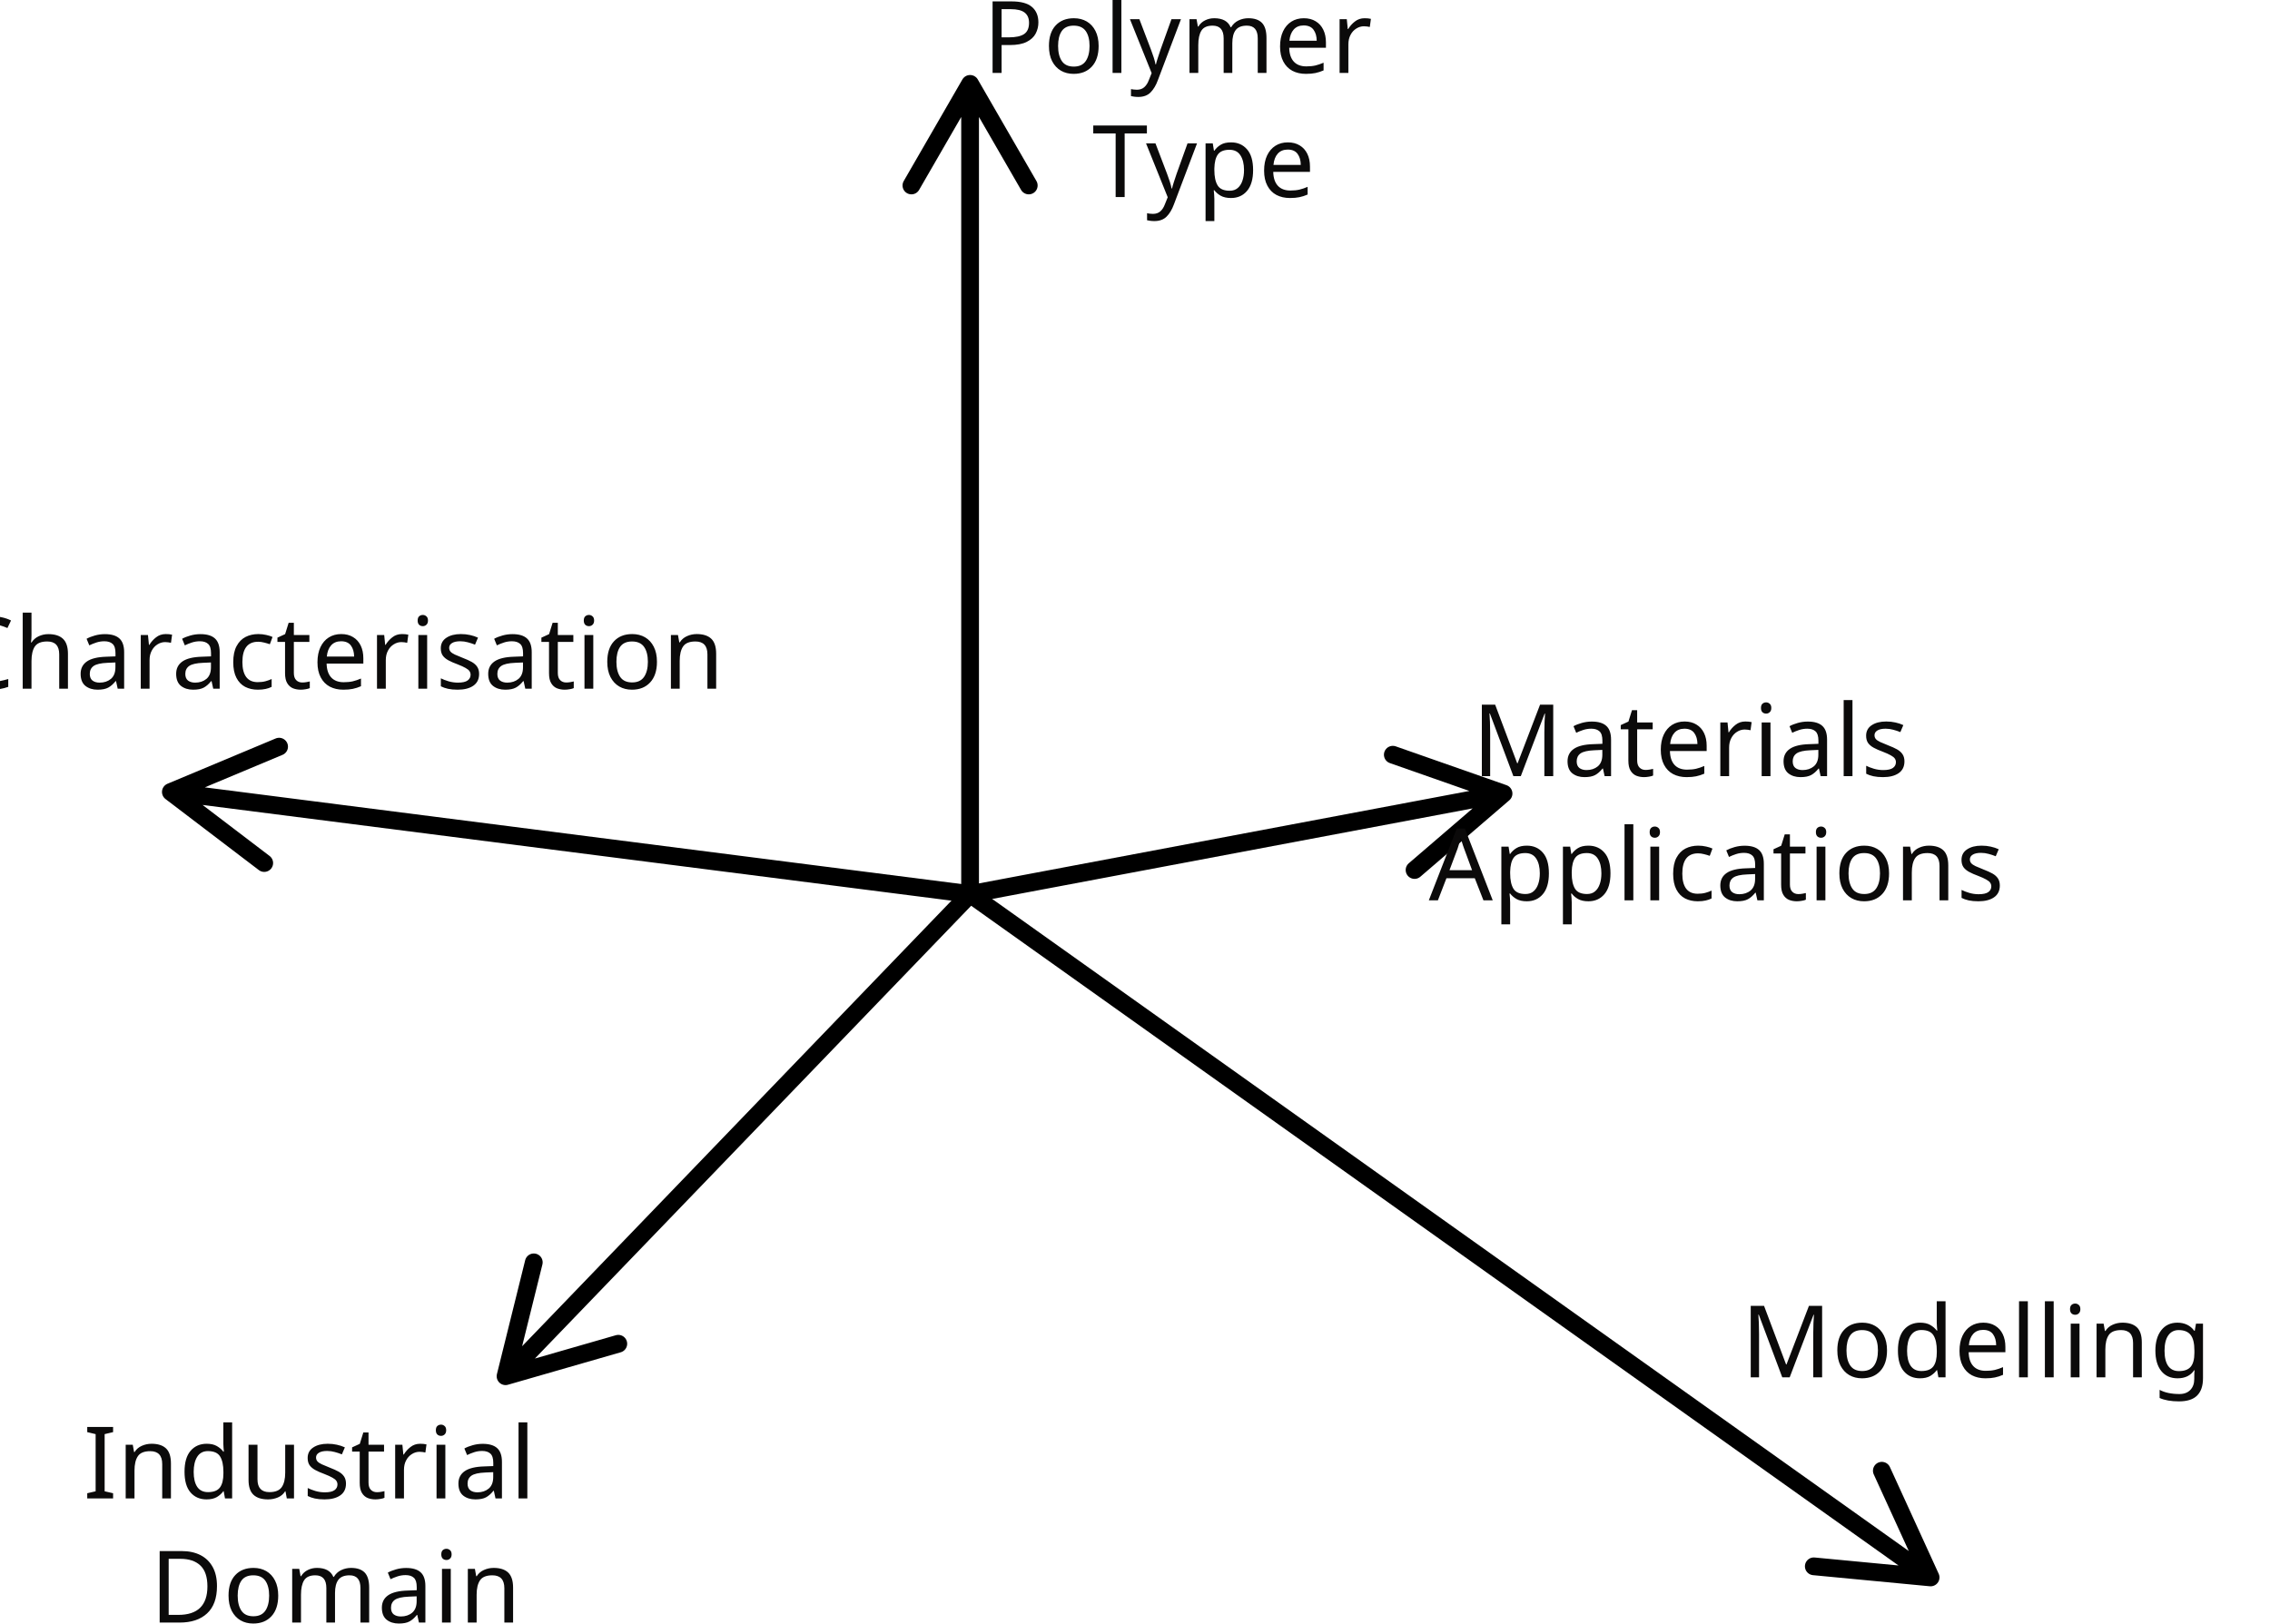
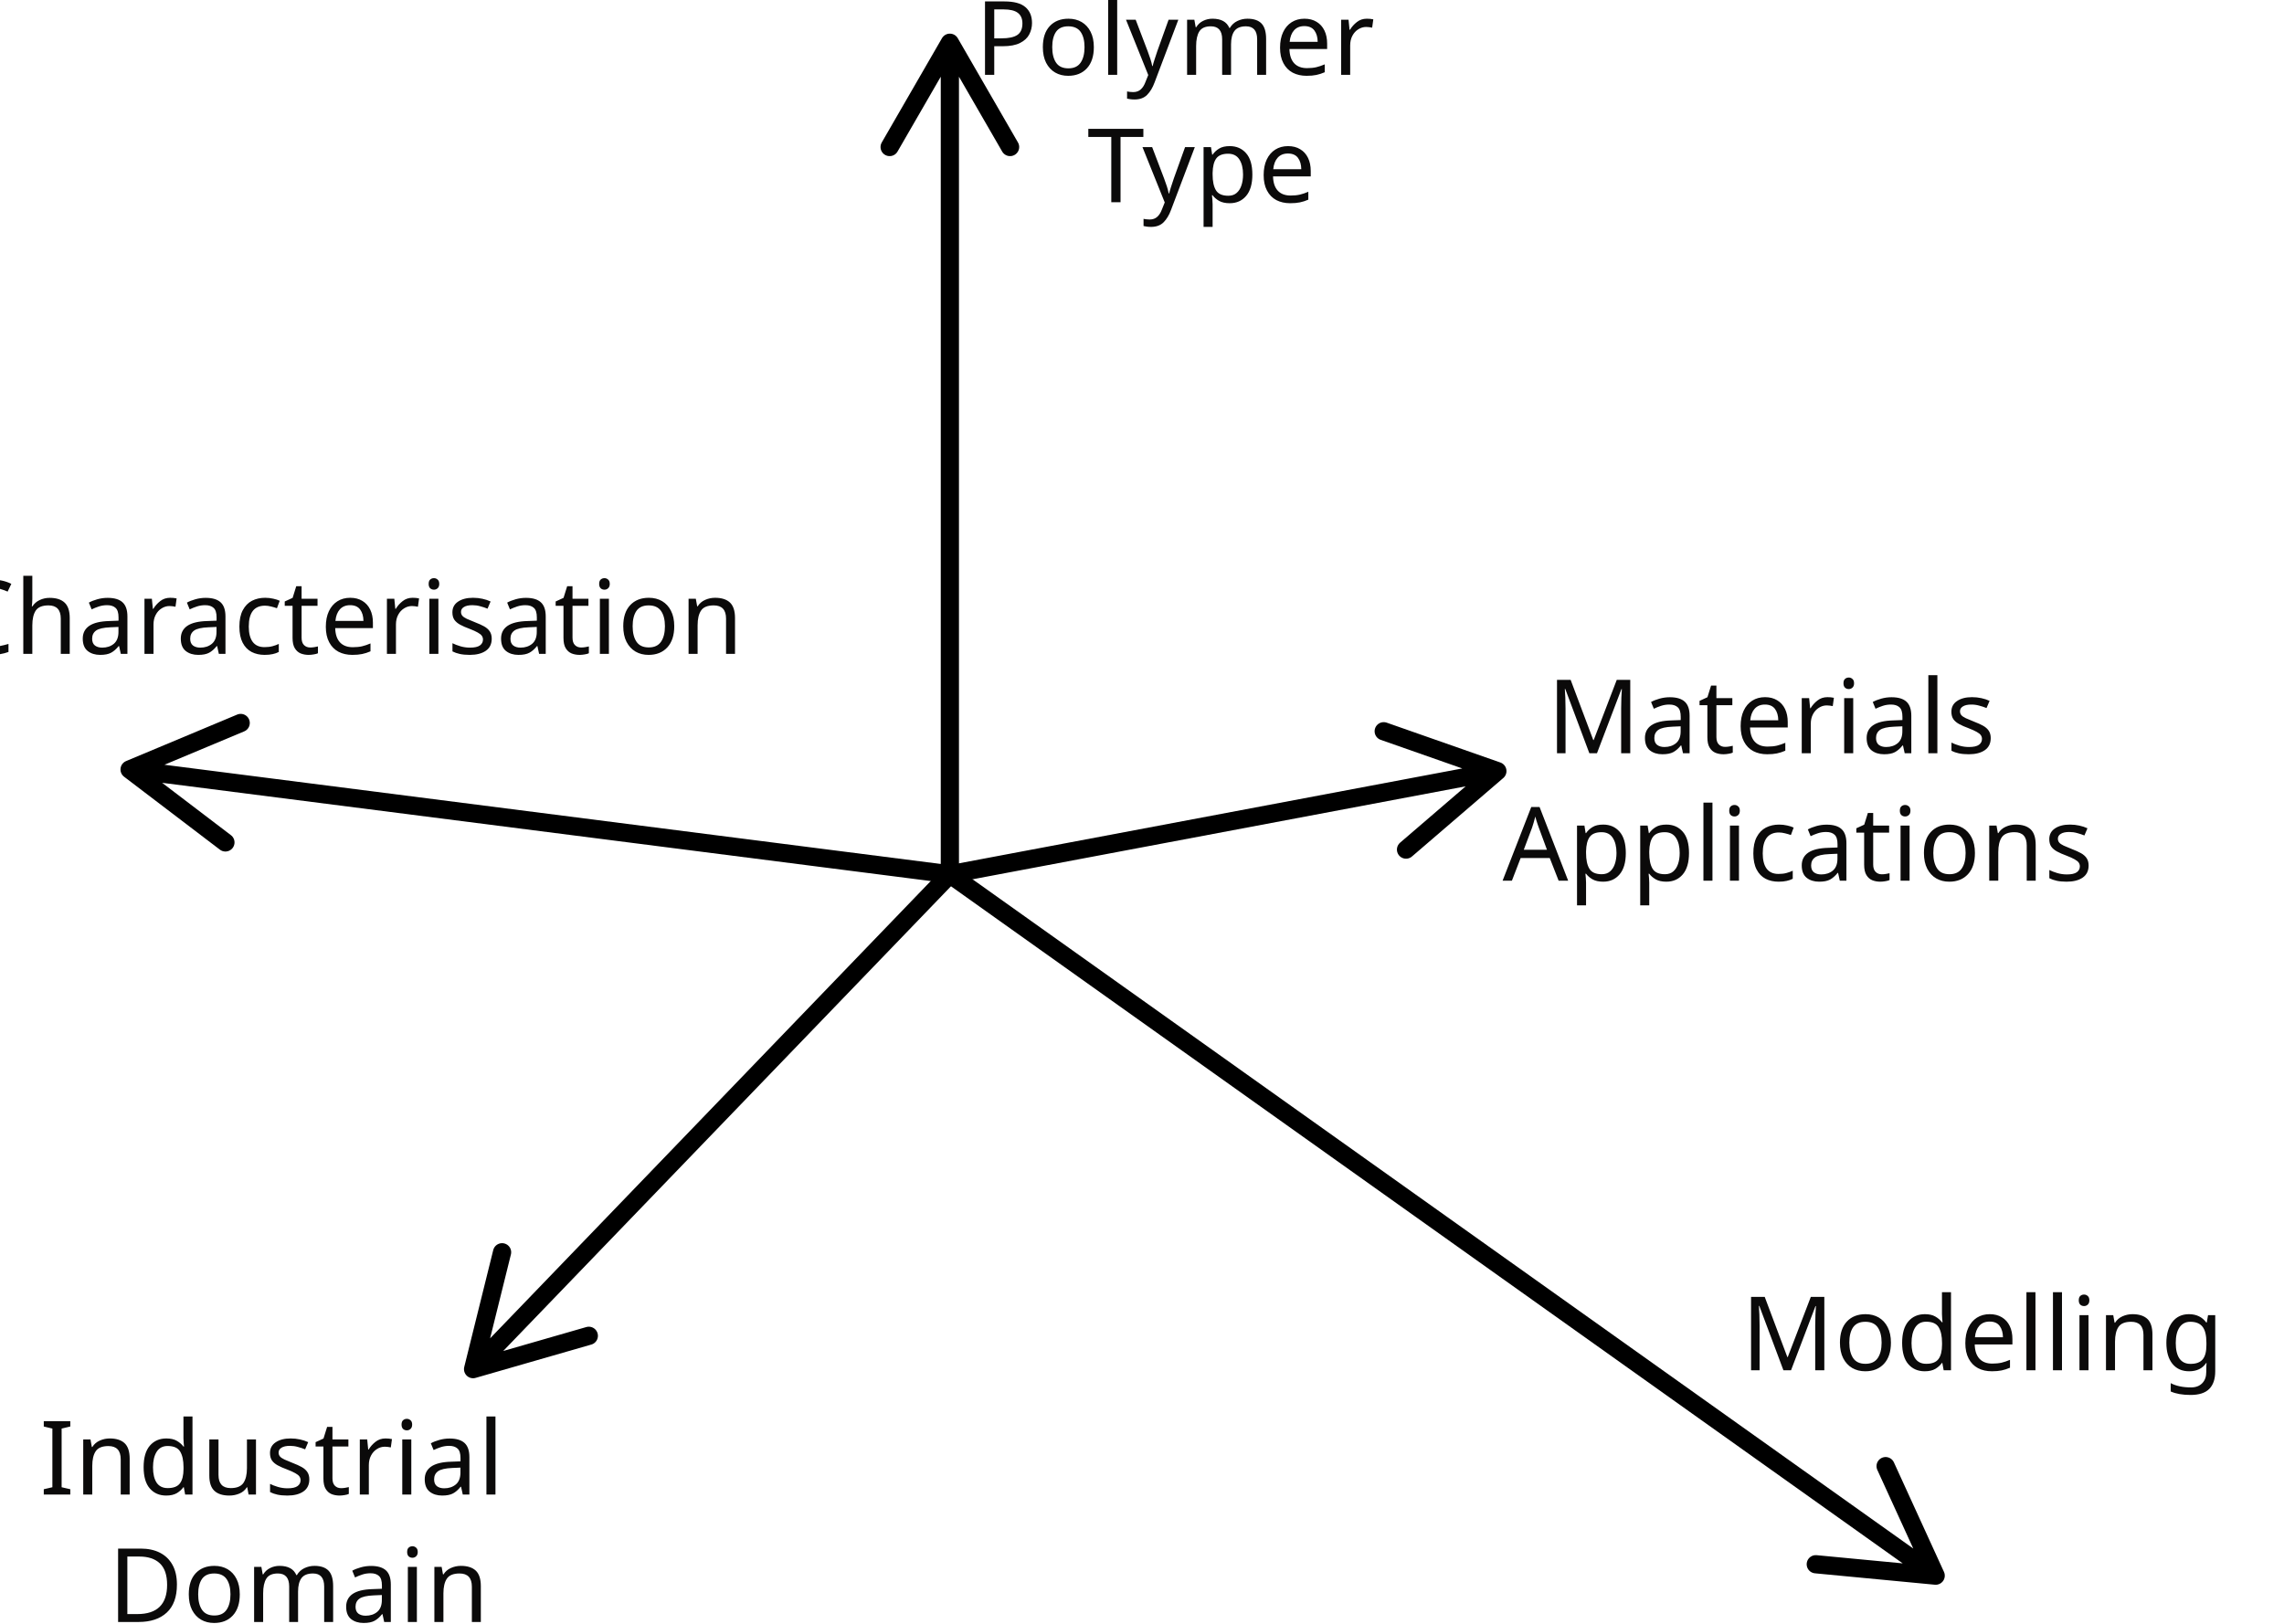
- <svg xmlns="http://www.w3.org/2000/svg" width="511.805mm" height="366.199mm" viewBox="0 0 511.805 366.199" version="1.1" id="svg5">
+ <svg xmlns="http://www.w3.org/2000/svg" width="501.751mm" height="356.674mm" viewBox="0 0 501.751 356.674" version="1.1" id="svg5">
  <defs id="defs2" />
-   <g id="layer1" transform="translate(126.3546,-37.45066)">
+   <g id="layer1" transform="translate(116.3004,-46.97567)">
    <path id="path1436" style="fill:none;stroke:#000000;stroke-width:4;stroke-linecap:round;stroke-linejoin:round;stroke-miterlimit:4;stroke-dasharray:none;stroke-dashoffset:2.45" d="M 92.366,239.089 212.643,216.411 m -20.066,17.246 20.066,-17.246 -24.968,-8.755" />
    <path id="path1915" style="fill:none;stroke:#000000;stroke-width:4;stroke-linecap:round;stroke-linejoin:round;stroke-miterlimit:4;stroke-dasharray:none;stroke-dashoffset:2.45" d="M 92.366,239.089 V 56.367 M 105.595,79.28 92.366,56.367 79.136,79.28" />
    <path id="path1917" style="fill:none;stroke:#000000;stroke-width:4;stroke-linecap:round;stroke-linejoin:round;stroke-miterlimit:4;stroke-dasharray:none;stroke-dashoffset:2.45" d="M 92.366,239.089 -12.373,347.819 m 6.369,-25.68 -6.369,25.68 25.424,-7.324" />
    <path id="path1919" style="fill:none;stroke:#000000;stroke-width:4;stroke-linecap:round;stroke-linejoin:round;stroke-miterlimit:4;stroke-dasharray:none;stroke-dashoffset:2.45" d="M 92.366,239.089 -87.832,216.054 m 24.406,-10.217 -24.406,10.217 21.051,16.028" />
    <path id="path1921" style="fill:none;stroke:#000000;stroke-width:4;stroke-linecap:round;stroke-linejoin:round;stroke-miterlimit:4;stroke-dasharray:none;stroke-dashoffset:2.45" d="M 92.366,239.089 308.931,393.197 m -26.339,-2.506 26.339,2.506 -10.999,-24.064" />
-     <text xml:space="preserve" style="font-style:normal;font-variant:normal;font-weight:normal;font-stretch:normal;font-size:22.578px;line-height:124%;font-family:'Arial Rounded MT Bold';-inkscape-font-specification:'Arial Rounded MT Bold, ';text-align:center;text-anchor:middle;fill:#0b0a0a;fill-opacity:1;stroke:none;stroke-width:4;stroke-linecap:round;stroke-linejoin:round;stroke-miterlimit:4;stroke-dasharray:none;stroke-dashoffset:2.45" x="159.712" y="53.888" id="text3337">
-       <tspan id="tspan3335" style="font-style:normal;font-variant:normal;font-weight:normal;font-stretch:normal;font-size:22.578px;font-family:'Arial Rounded MT Bold';-inkscape-font-specification:'Arial Rounded MT Bold, ';fill:#0b0a0a;fill-opacity:1;stroke:none;stroke-width:4" x="159.712" y="53.888">Polymer</tspan>
-       <tspan style="font-style:normal;font-variant:normal;font-weight:normal;font-stretch:normal;font-size:22.578px;font-family:'Arial Rounded MT Bold';-inkscape-font-specification:'Arial Rounded MT Bold, ';fill:#0b0a0a;fill-opacity:1;stroke:none;stroke-width:4" x="159.712" y="81.884" id="tspan3339">Type</tspan>
+     <text xml:space="preserve" style="font-style:normal;font-variant:normal;font-weight:normal;font-stretch:normal;font-size:22.578px;line-height:124%;font-family:'Arial Rounded MT Bold';-inkscape-font-specification:'Arial Rounded MT Bold, ';text-align:center;text-anchor:middle;fill:#0b0a0a;fill-opacity:1;stroke:none;stroke-width:4;stroke-linecap:round;stroke-linejoin:round;stroke-miterlimit:4;stroke-dasharray:none;stroke-dashoffset:2.45" x="162.358" y="63.413" id="text3337">
+       <tspan id="tspan3335" style="font-style:normal;font-variant:normal;font-weight:normal;font-stretch:normal;font-size:22.578px;font-family:'Arial Rounded MT Bold';-inkscape-font-specification:'Arial Rounded MT Bold, ';fill:#0b0a0a;fill-opacity:1;stroke:none;stroke-width:4" x="162.358" y="63.413">Polymer</tspan>
+       <tspan style="font-style:normal;font-variant:normal;font-weight:normal;font-stretch:normal;font-size:22.578px;font-family:'Arial Rounded MT Bold';-inkscape-font-specification:'Arial Rounded MT Bold, ';fill:#0b0a0a;fill-opacity:1;stroke:none;stroke-width:4" x="162.358" y="91.409" id="tspan3339">Type</tspan>
    </text>
-     <text xml:space="preserve" style="font-style:normal;font-variant:normal;font-weight:normal;font-stretch:normal;font-size:22.578px;line-height:124%;font-family:'Arial Rounded MT Bold';-inkscape-font-specification:'Arial Rounded MT Bold, ';text-align:center;text-anchor:middle;fill:#0b0a0a;fill-opacity:1;stroke:none;stroke-width:4;stroke-linecap:round;stroke-linejoin:round;stroke-miterlimit:4;stroke-dasharray:none;stroke-dashoffset:2.45" x="275.35" y="212.493" id="text7695">
-       <tspan style="font-style:normal;font-variant:normal;font-weight:normal;font-stretch:normal;font-size:22.578px;font-family:'Arial Rounded MT Bold';-inkscape-font-specification:'Arial Rounded MT Bold, ';fill:#0b0a0a;fill-opacity:1;stroke:none;stroke-width:4" x="275.35" y="212.493" id="tspan7693">Materials</tspan>
-       <tspan style="font-style:normal;font-variant:normal;font-weight:normal;font-stretch:normal;font-size:22.578px;font-family:'Arial Rounded MT Bold';-inkscape-font-specification:'Arial Rounded MT Bold, ';fill:#0b0a0a;fill-opacity:1;stroke:none;stroke-width:4" x="275.35" y="240.49" id="tspan10729">Applications</tspan>
+     <text xml:space="preserve" style="font-style:normal;font-variant:normal;font-weight:normal;font-stretch:normal;font-size:22.578px;line-height:124%;font-family:'Arial Rounded MT Bold';-inkscape-font-specification:'Arial Rounded MT Bold, ';text-align:center;text-anchor:middle;fill:#0b0a0a;fill-opacity:1;stroke:none;stroke-width:4;stroke-linecap:round;stroke-linejoin:round;stroke-miterlimit:4;stroke-dasharray:none;stroke-dashoffset:2.45" x="293.342" y="212.493" id="text7695">
+       <tspan style="font-style:normal;font-variant:normal;font-weight:normal;font-stretch:normal;font-size:22.578px;font-family:'Arial Rounded MT Bold';-inkscape-font-specification:'Arial Rounded MT Bold, ';fill:#0b0a0a;fill-opacity:1;stroke:none;stroke-width:4" x="293.342" y="212.493" id="tspan7693">Materials</tspan>
+       <tspan style="font-style:normal;font-variant:normal;font-weight:normal;font-stretch:normal;font-size:22.578px;font-family:'Arial Rounded MT Bold';-inkscape-font-specification:'Arial Rounded MT Bold, ';fill:#0b0a0a;fill-opacity:1;stroke:none;stroke-width:4" x="293.342" y="240.49" id="tspan10729">Applications</tspan>
    </text>
    <text xml:space="preserve" style="font-style:normal;font-variant:normal;font-weight:normal;font-stretch:normal;font-size:22.578px;line-height:124%;font-family:'Arial Rounded MT Bold';-inkscape-font-specification:'Arial Rounded MT Bold, ';text-align:center;text-anchor:middle;fill:#0b0a0a;fill-opacity:1;stroke:none;stroke-width:4;stroke-linecap:round;stroke-linejoin:round;stroke-miterlimit:4;stroke-dasharray:none;stroke-dashoffset:2.45" x="333.901" y="348.069" id="text7701">
      <tspan style="font-style:normal;font-variant:normal;font-weight:normal;font-stretch:normal;font-size:22.578px;font-family:'Arial Rounded MT Bold';-inkscape-font-specification:'Arial Rounded MT Bold, ';fill:#0b0a0a;fill-opacity:1;stroke:none;stroke-width:4" x="333.901" y="348.069" id="tspan7699">Modelling</tspan>
    </text>
    <text xml:space="preserve" style="font-style:normal;font-variant:normal;font-weight:normal;font-stretch:normal;font-size:22.578px;line-height:124%;font-family:'Arial Rounded MT Bold';-inkscape-font-specification:'Arial Rounded MT Bold, ';text-align:center;text-anchor:middle;fill:#0b0a0a;fill-opacity:1;stroke:none;stroke-width:4;stroke-linecap:round;stroke-linejoin:round;stroke-miterlimit:4;stroke-dasharray:none;stroke-dashoffset:2.45" x="-36.019" y="375.377" id="text7707">
      <tspan style="font-style:normal;font-variant:normal;font-weight:normal;font-stretch:normal;font-size:22.578px;font-family:'Arial Rounded MT Bold';-inkscape-font-specification:'Arial Rounded MT Bold, ';fill:#0b0a0a;fill-opacity:1;stroke:none;stroke-width:4" x="-36.019" y="375.377" id="tspan7705">Industrial</tspan>
      <tspan style="font-style:normal;font-variant:normal;font-weight:normal;font-stretch:normal;font-size:22.578px;font-family:'Arial Rounded MT Bold';-inkscape-font-specification:'Arial Rounded MT Bold, ';fill:#0b0a0a;fill-opacity:1;stroke:none;stroke-width:4" x="-36.019" y="403.374" id="tspan17551">Domain</tspan>
    </text>
-     <text xml:space="preserve" style="font-style:normal;font-variant:normal;font-weight:normal;font-stretch:normal;font-size:22.578px;line-height:124%;font-family:'Arial Rounded MT Bold';-inkscape-font-specification:'Arial Rounded MT Bold, ';text-align:center;text-anchor:middle;fill:#0b0a0a;fill-opacity:1;stroke:none;stroke-width:4;stroke-linecap:round;stroke-linejoin:round;stroke-miterlimit:4;stroke-dasharray:none;stroke-dashoffset:2.45" x="-35.569" y="192.772" id="text7713">
-       <tspan style="font-style:normal;font-variant:normal;font-weight:normal;font-stretch:normal;font-size:22.578px;font-family:'Arial Rounded MT Bold';-inkscape-font-specification:'Arial Rounded MT Bold, ';fill:#0b0a0a;fill-opacity:1;stroke:none;stroke-width:4" x="-35.569" y="192.772" id="tspan7711">Characterisation</tspan>
+     <text xml:space="preserve" style="font-style:normal;font-variant:normal;font-weight:normal;font-stretch:normal;font-size:22.578px;line-height:124%;font-family:'Arial Rounded MT Bold';-inkscape-font-specification:'Arial Rounded MT Bold, ';text-align:center;text-anchor:middle;fill:#0b0a0a;fill-opacity:1;stroke:none;stroke-width:4;stroke-linecap:round;stroke-linejoin:round;stroke-miterlimit:4;stroke-dasharray:none;stroke-dashoffset:2.45" x="-25.515" y="190.655" id="text7713">
+       <tspan style="font-style:normal;font-variant:normal;font-weight:normal;font-stretch:normal;font-size:22.578px;font-family:'Arial Rounded MT Bold';-inkscape-font-specification:'Arial Rounded MT Bold, ';fill:#0b0a0a;fill-opacity:1;stroke:none;stroke-width:4" x="-25.515" y="190.655" id="tspan7711">Characterisation</tspan>
    </text>
  </g>
</svg>
